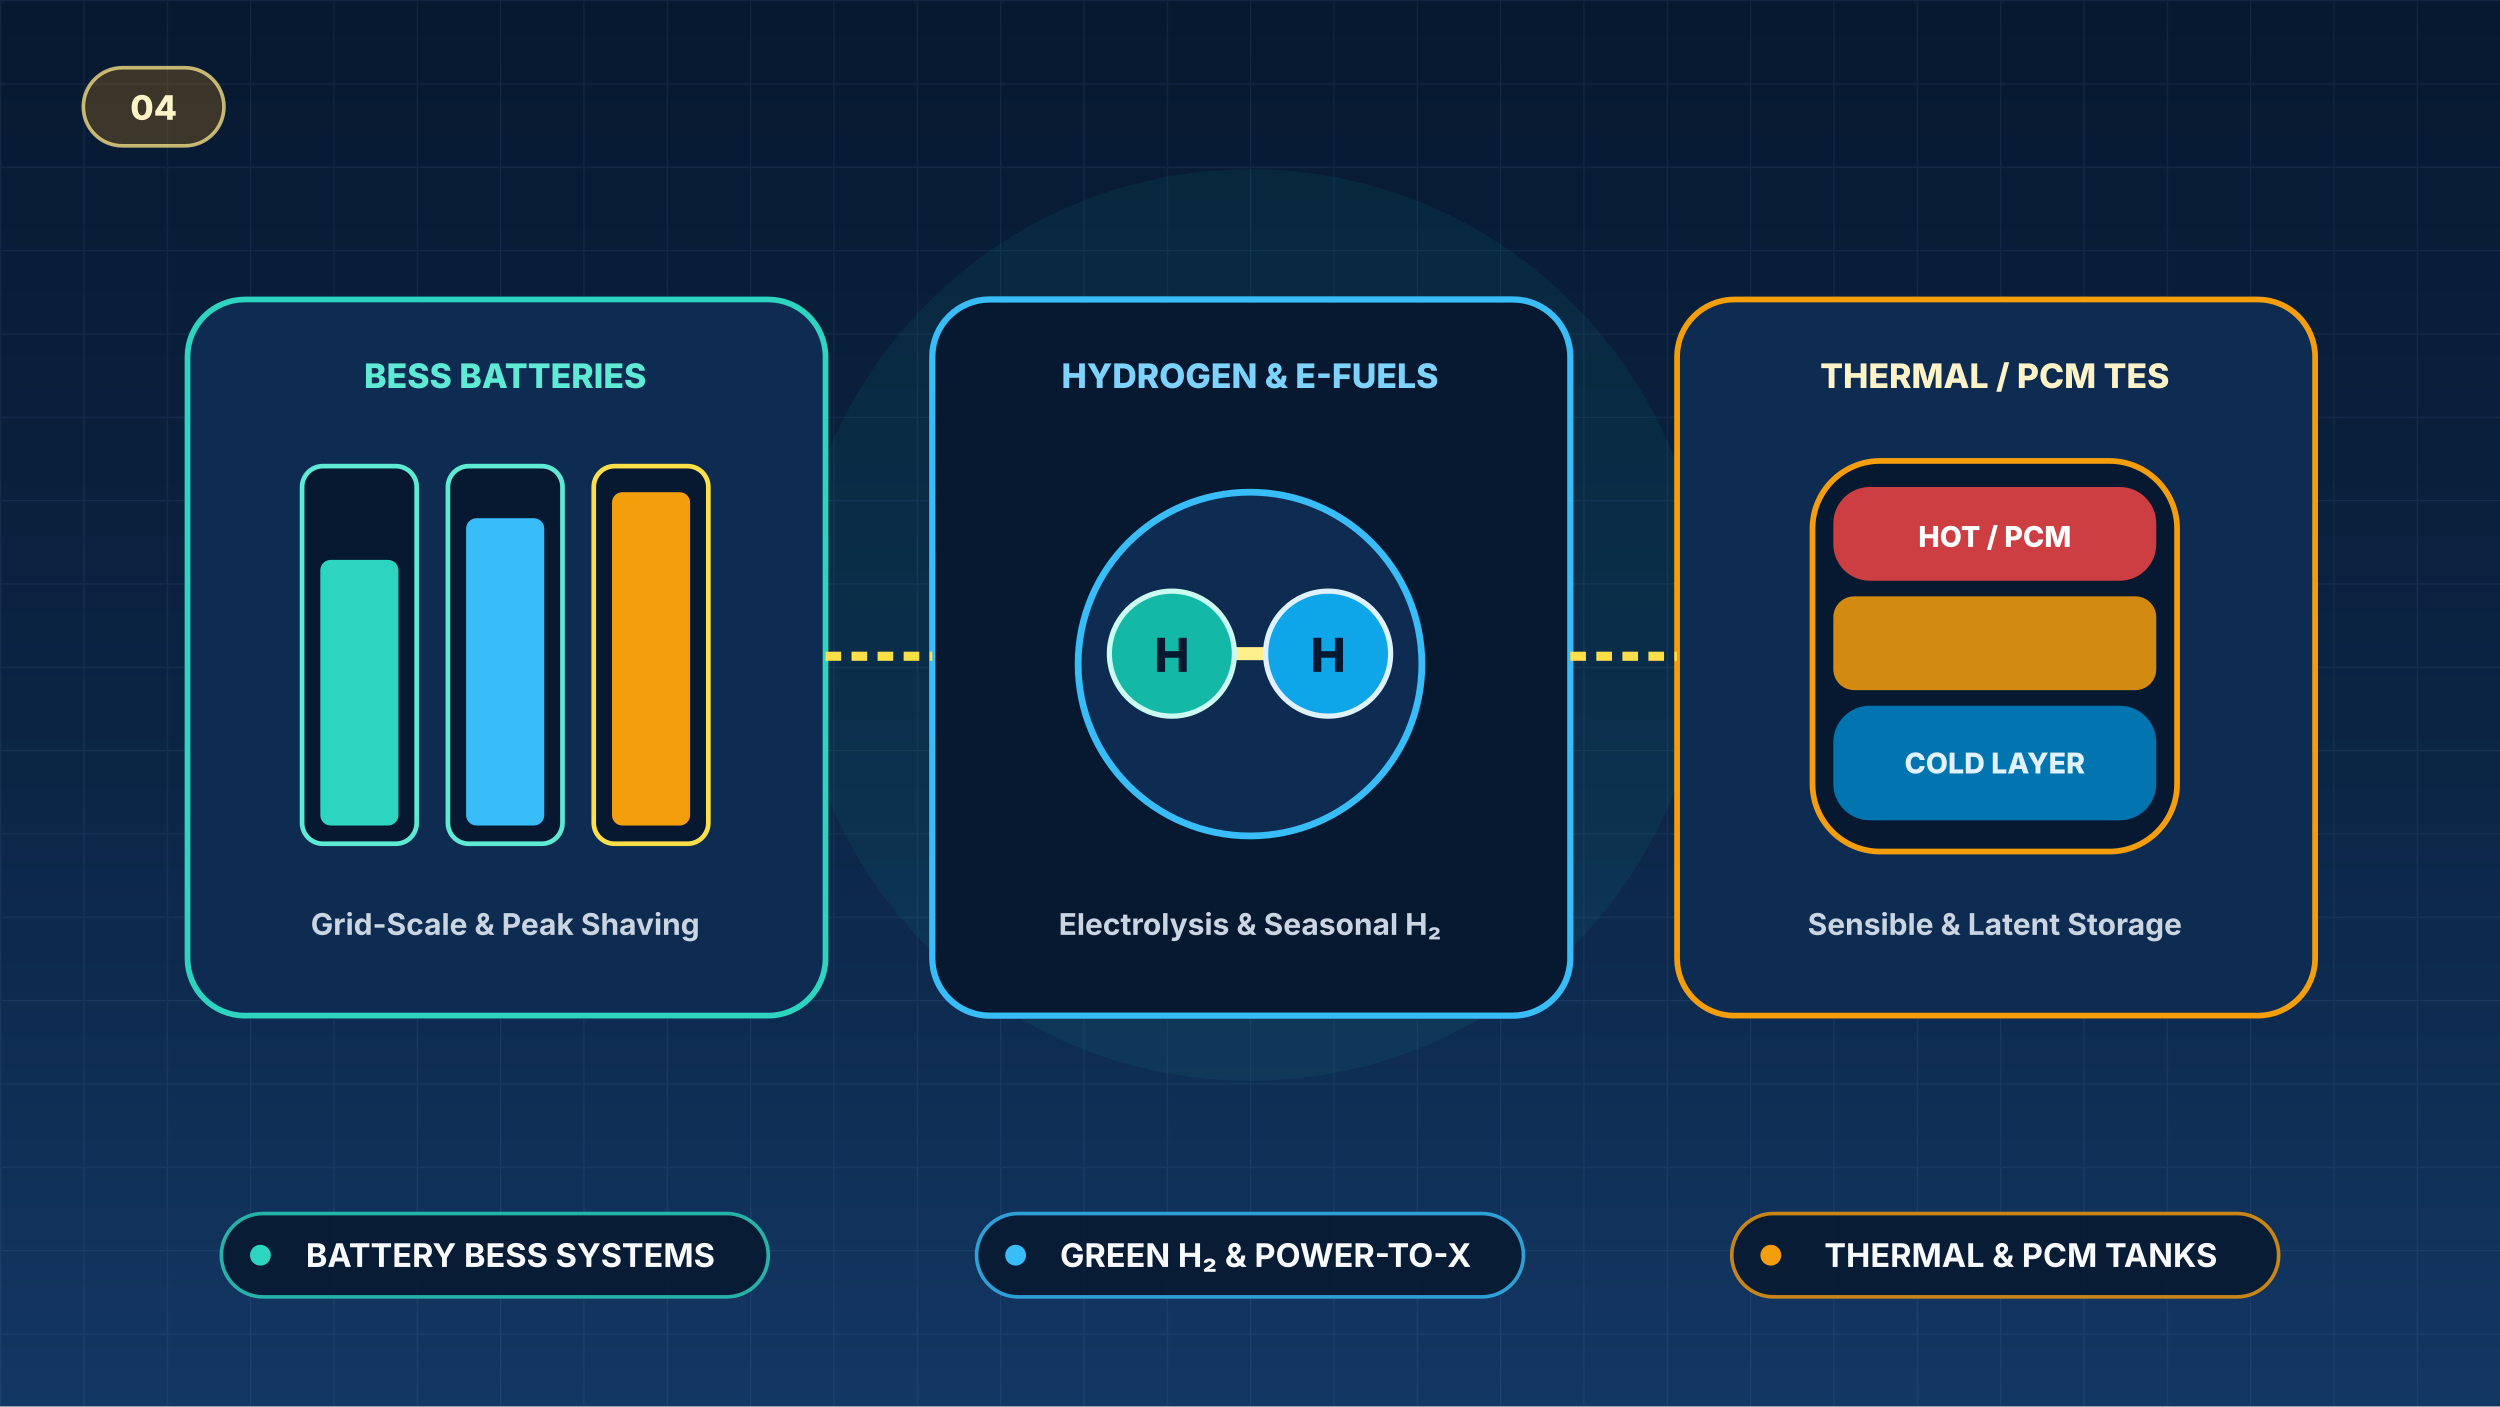
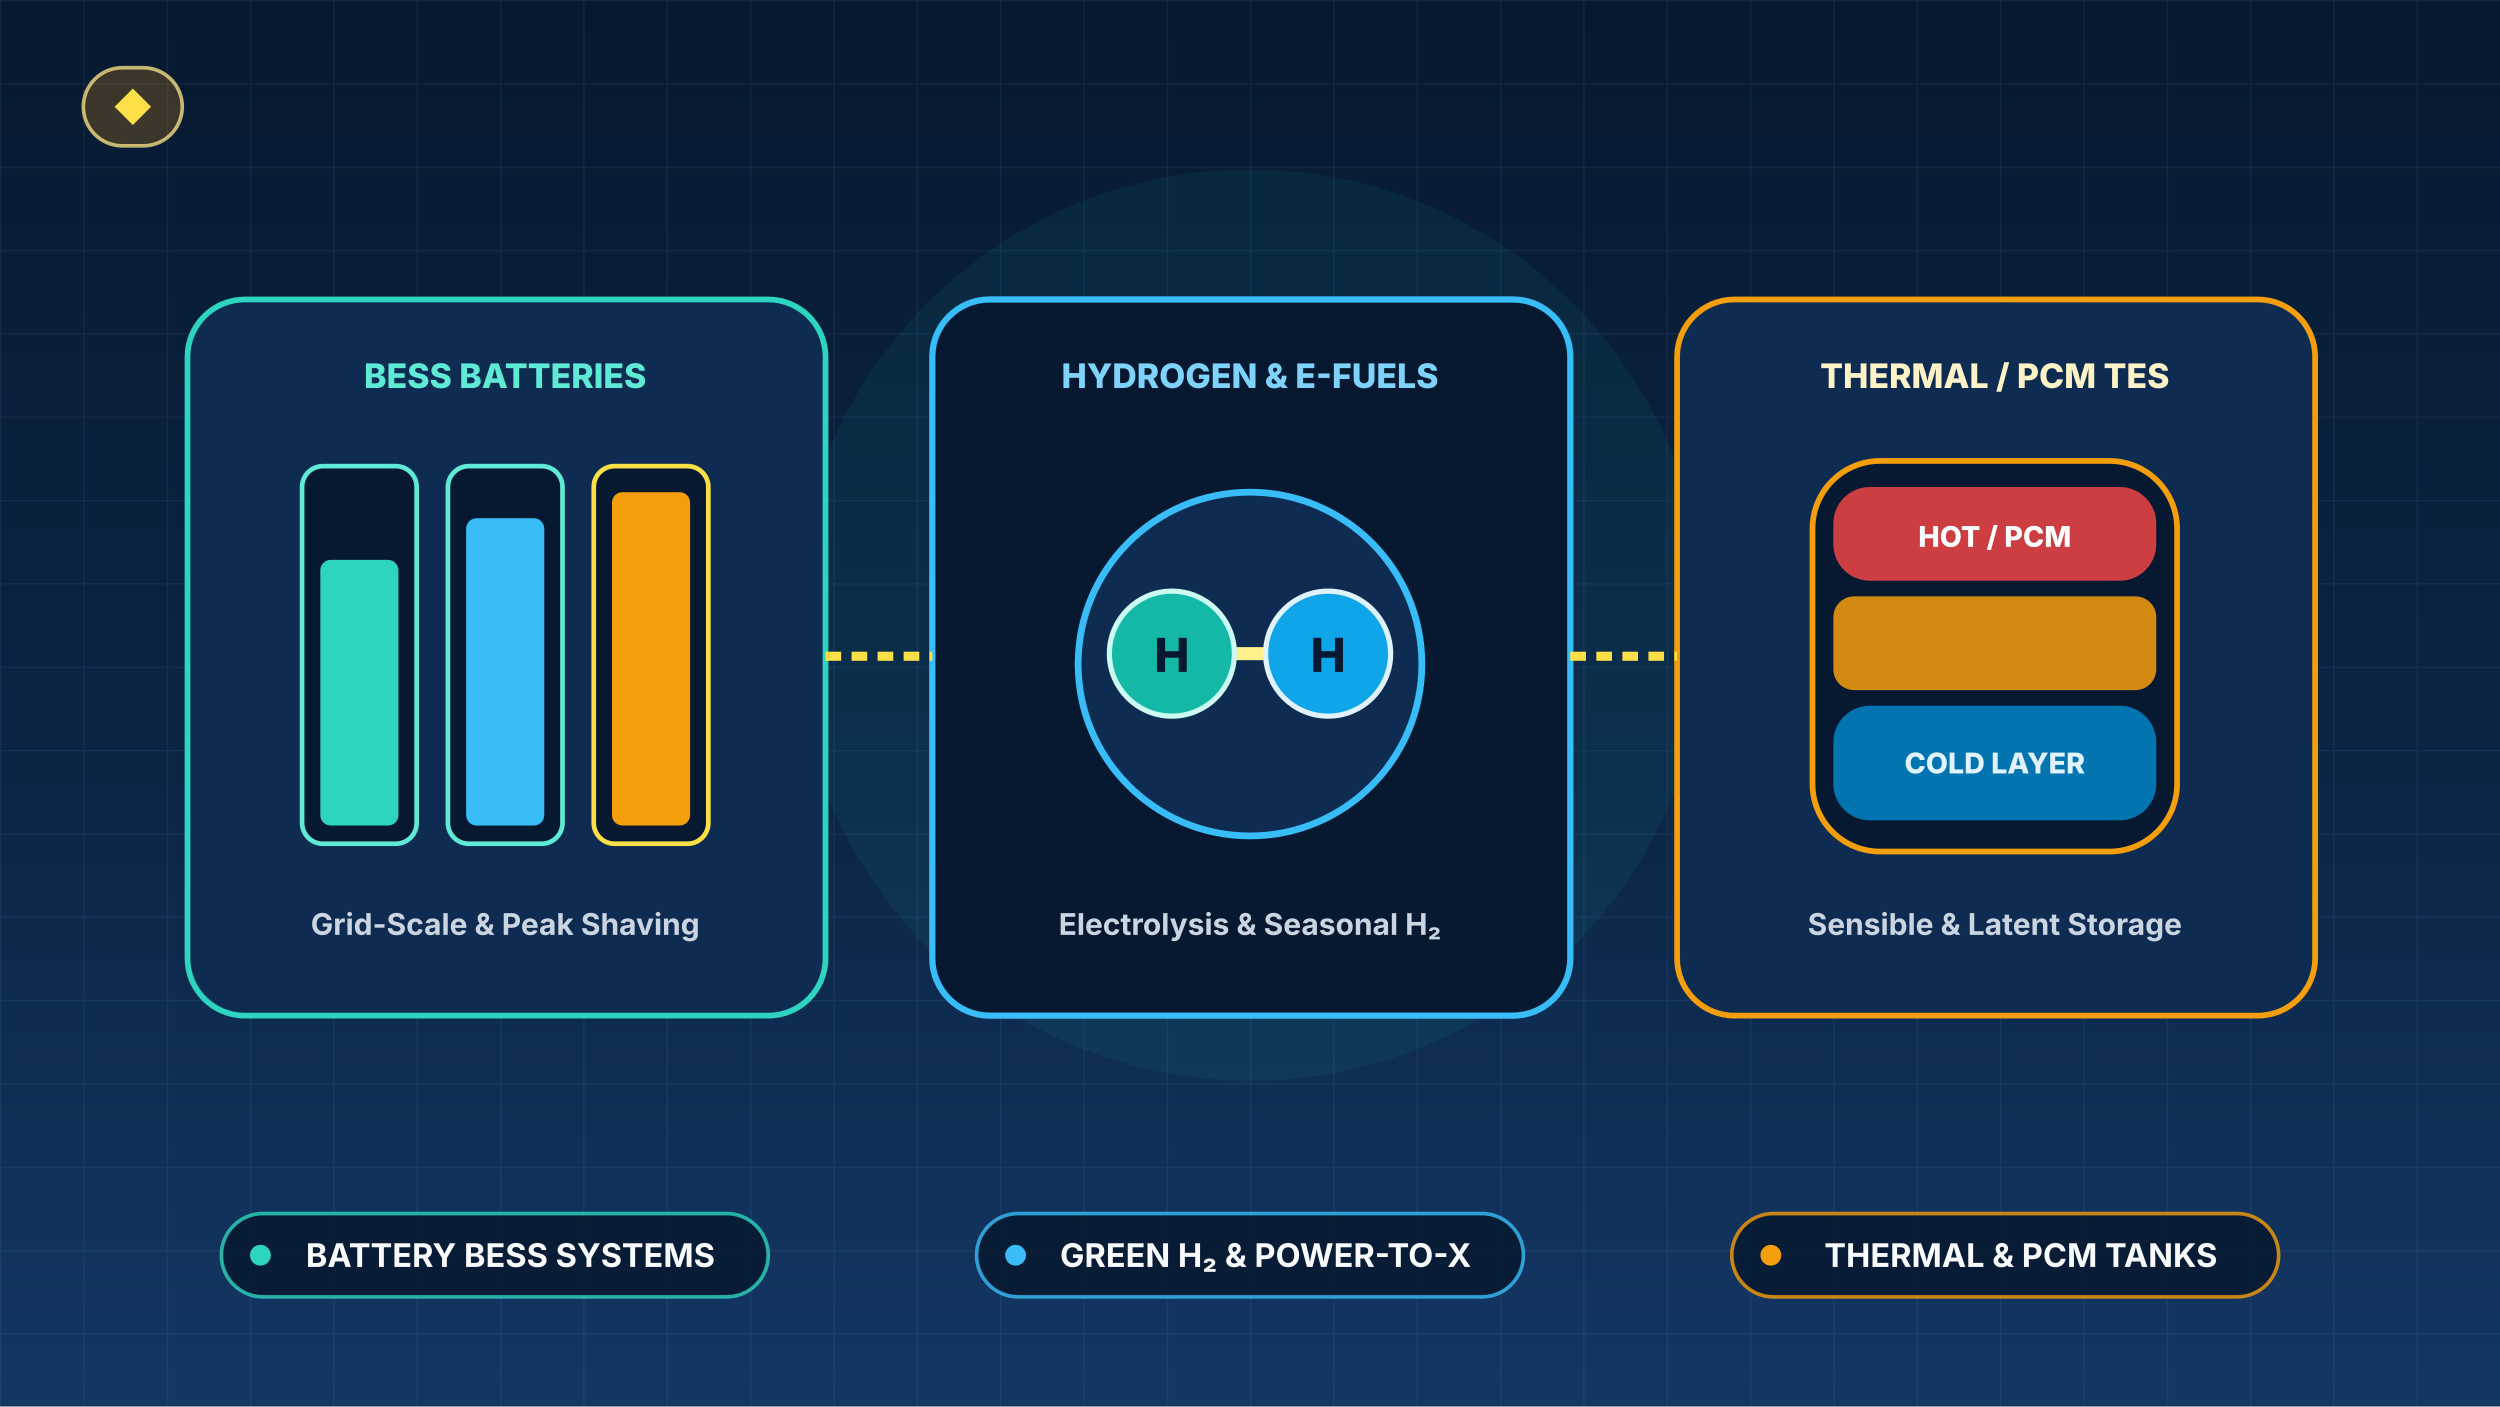
<svg xmlns="http://www.w3.org/2000/svg" viewBox="0 0 960 540" width="960" height="540" role="img" aria-label="Topic 04: Hydrogen &amp; Energy Storage">
  <defs>
    <linearGradient id="bgSky" x1="0" y1="0" x2="0" y2="1">
      <stop offset="0%" stop-color="#071930" />
      <stop offset="55%" stop-color="#0B2545" />
      <stop offset="100%" stop-color="#133763" />
    </linearGradient>
    <pattern id="gridPat" width="32" height="32" patternUnits="userSpaceOnUse">
      <path d="M 32 0 L 0 0 0 32" fill="none" stroke="#93C5FD" stroke-opacity="0.08" stroke-width="1" />
    </pattern>
  </defs>
  <rect width="960" height="540" fill="#0B2545" />
  <rect width="960" height="540" fill="url(#bgSky)" />
  <rect width="960" height="540" fill="url(#gridPat)" />
  <circle cx="480" cy="240" r="175" fill="#14B8A6" fill-opacity="0.08" />
  <g transform="translate(72,115)">
    <rect x="0" y="0" width="245" height="275" rx="22" fill="#0E2C52" stroke="#2DD4BF" stroke-width="2.2" />
    <text x="122" y="34" text-anchor="middle" font-family="Inter,system-ui,sans-serif" font-size="13" font-weight="800" fill="#5EEAD4">BESS BATTERIES</text>
    <rect x="44" y="64" width="44" height="145" rx="8" fill="#071930" stroke="#5EEAD4" stroke-width="1.8" />
    <rect x="51" y="100" width="30" height="102" rx="4" fill="#2DD4BF" />
    <rect x="100" y="64" width="44" height="145" rx="8" fill="#071930" stroke="#5EEAD4" stroke-width="1.8" />
    <rect x="107" y="84" width="30" height="118" rx="4" fill="#38BDF8" />
    <rect x="156" y="64" width="44" height="145" rx="8" fill="#071930" stroke="#FDE047" stroke-width="1.8" />
    <rect x="163" y="74" width="30" height="128" rx="4" fill="#F59E0B" />
    <text x="122" y="244" text-anchor="middle" font-family="Inter,system-ui,sans-serif" font-size="11.5" font-weight="700" fill="#CBD5E1">Grid-Scale &amp; Peak Shaving</text>
  </g>
  <g transform="translate(358,115)">
    <rect x="0" y="0" width="245" height="275" rx="22" fill="#071930" stroke="#38BDF8" stroke-width="2.4" />
    <text x="122" y="34" text-anchor="middle" font-family="Inter,system-ui,sans-serif" font-size="13" font-weight="800" fill="#7DD3FC">HYDROGEN &amp; E-FUELS</text>
    <circle cx="122" cy="140" r="66" fill="#0E2C52" stroke="#38BDF8" stroke-width="2.6" />
    <line x1="94" y1="136" x2="150" y2="136" stroke="#FEF08A" stroke-width="5" />
    <circle cx="92" cy="136" r="24" fill="#14B8A6" stroke="#CCFBF1" stroke-width="2" />
    <circle cx="152" cy="136" r="24" fill="#0EA5E9" stroke="#E0F2FE" stroke-width="2" />
    <text x="92" y="143" text-anchor="middle" font-family="Inter,system-ui,sans-serif" font-size="18" font-weight="800" fill="#071930">H</text>
    <text x="152" y="143" text-anchor="middle" font-family="Inter,system-ui,sans-serif" font-size="18" font-weight="800" fill="#071930">H</text>
    <text x="122" y="244" text-anchor="middle" font-family="Inter,system-ui,sans-serif" font-size="11.5" font-weight="700" fill="#CBD5E1">Electrolysis &amp; Seasonal H₂</text>
  </g>
  <g transform="translate(644,115)">
    <rect x="0" y="0" width="245" height="275" rx="22" fill="#0E2C52" stroke="#F59E0B" stroke-width="2.2" />
    <text x="122" y="34" text-anchor="middle" font-family="Inter,system-ui,sans-serif" font-size="13" font-weight="800" fill="#FEF3C7">THERMAL / PCM TES</text>
    <rect x="52" y="62" width="140" height="150" rx="26" fill="#071930" stroke="#F59E0B" stroke-width="2.2" />
    <rect x="60" y="72" width="124" height="36" rx="14" fill="#EF4444" fill-opacity="0.85" />
    <rect x="60" y="114" width="124" height="36" rx="8" fill="#F59E0B" fill-opacity="0.85" />
    <rect x="60" y="156" width="124" height="44" rx="14" fill="#0284C7" fill-opacity="0.85" />
    <text x="122" y="95" text-anchor="middle" font-family="Inter,system-ui,sans-serif" font-size="11" font-weight="800" fill="#FFFFFF">HOT / PCM</text>
    <text x="122" y="182" text-anchor="middle" font-family="Inter,system-ui,sans-serif" font-size="11" font-weight="800" fill="#E0F2FE">COLD LAYER</text>
    <text x="122" y="244" text-anchor="middle" font-family="Inter,system-ui,sans-serif" font-size="11.5" font-weight="700" fill="#CBD5E1">Sensible &amp; Latent Storage</text>
  </g>
  <path d="M317 252 L358 252 M603 252 L644 252" stroke="#FDE047" stroke-width="3.5" stroke-dasharray="6 4" />
  <g transform="translate(85,466)">
    <rect x="0" y="0" width="210" height="32" rx="16" fill="#071930" fill-opacity="0.88" stroke="#2DD4BF" stroke-opacity="0.8" stroke-width="1.4" />
    <circle cx="15" cy="16" r="4" fill="#2DD4BF" />
    <text x="111.0" y="20.5" text-anchor="middle" font-family="Inter,system-ui,sans-serif" font-size="12.5" font-weight="700" fill="#F8FAFC">BATTERY BESS SYSTEMS</text>
  </g>
  <g transform="translate(375,466)">
    <rect x="0" y="0" width="210" height="32" rx="16" fill="#071930" fill-opacity="0.88" stroke="#38BDF8" stroke-opacity="0.8" stroke-width="1.4" />
    <circle cx="15" cy="16" r="4" fill="#38BDF8" />
    <text x="111.0" y="20.5" text-anchor="middle" font-family="Inter,system-ui,sans-serif" font-size="12.5" font-weight="700" fill="#F8FAFC">GREEN H₂ &amp; POWER-TO-X</text>
  </g>
  <g transform="translate(665,466)">
    <rect x="0" y="0" width="210" height="32" rx="16" fill="#071930" fill-opacity="0.88" stroke="#F59E0B" stroke-opacity="0.8" stroke-width="1.4" />
    <circle cx="15" cy="16" r="4" fill="#F59E0B" />
    <text x="111.0" y="20.5" text-anchor="middle" font-family="Inter,system-ui,sans-serif" font-size="12.5" font-weight="700" fill="#F8FAFC">THERMAL &amp; PCM TANKS</text>
  </g>
  <g transform="translate(32,26)">
-     <rect x="0" y="0" width="54" height="30" rx="15" fill="#F59E0B" fill-opacity="0.22" stroke="#FDE68A" stroke-opacity="0.75" stroke-width="1.4" />
-     <text x="27" y="20" text-anchor="middle" font-family="Inter,system-ui,sans-serif" font-size="13" font-weight="800" fill="#FEF3C7">04</text>
+     <rect x="0" y="0" width="38" height="30" rx="15" fill="#F59E0B" fill-opacity="0.22" stroke="#FDE68A" stroke-opacity="0.75" stroke-width="1.4" />
+     <polygon points="19,8 26,15 19,22 12,15" fill="#FDE047" />
  </g>
</svg>
